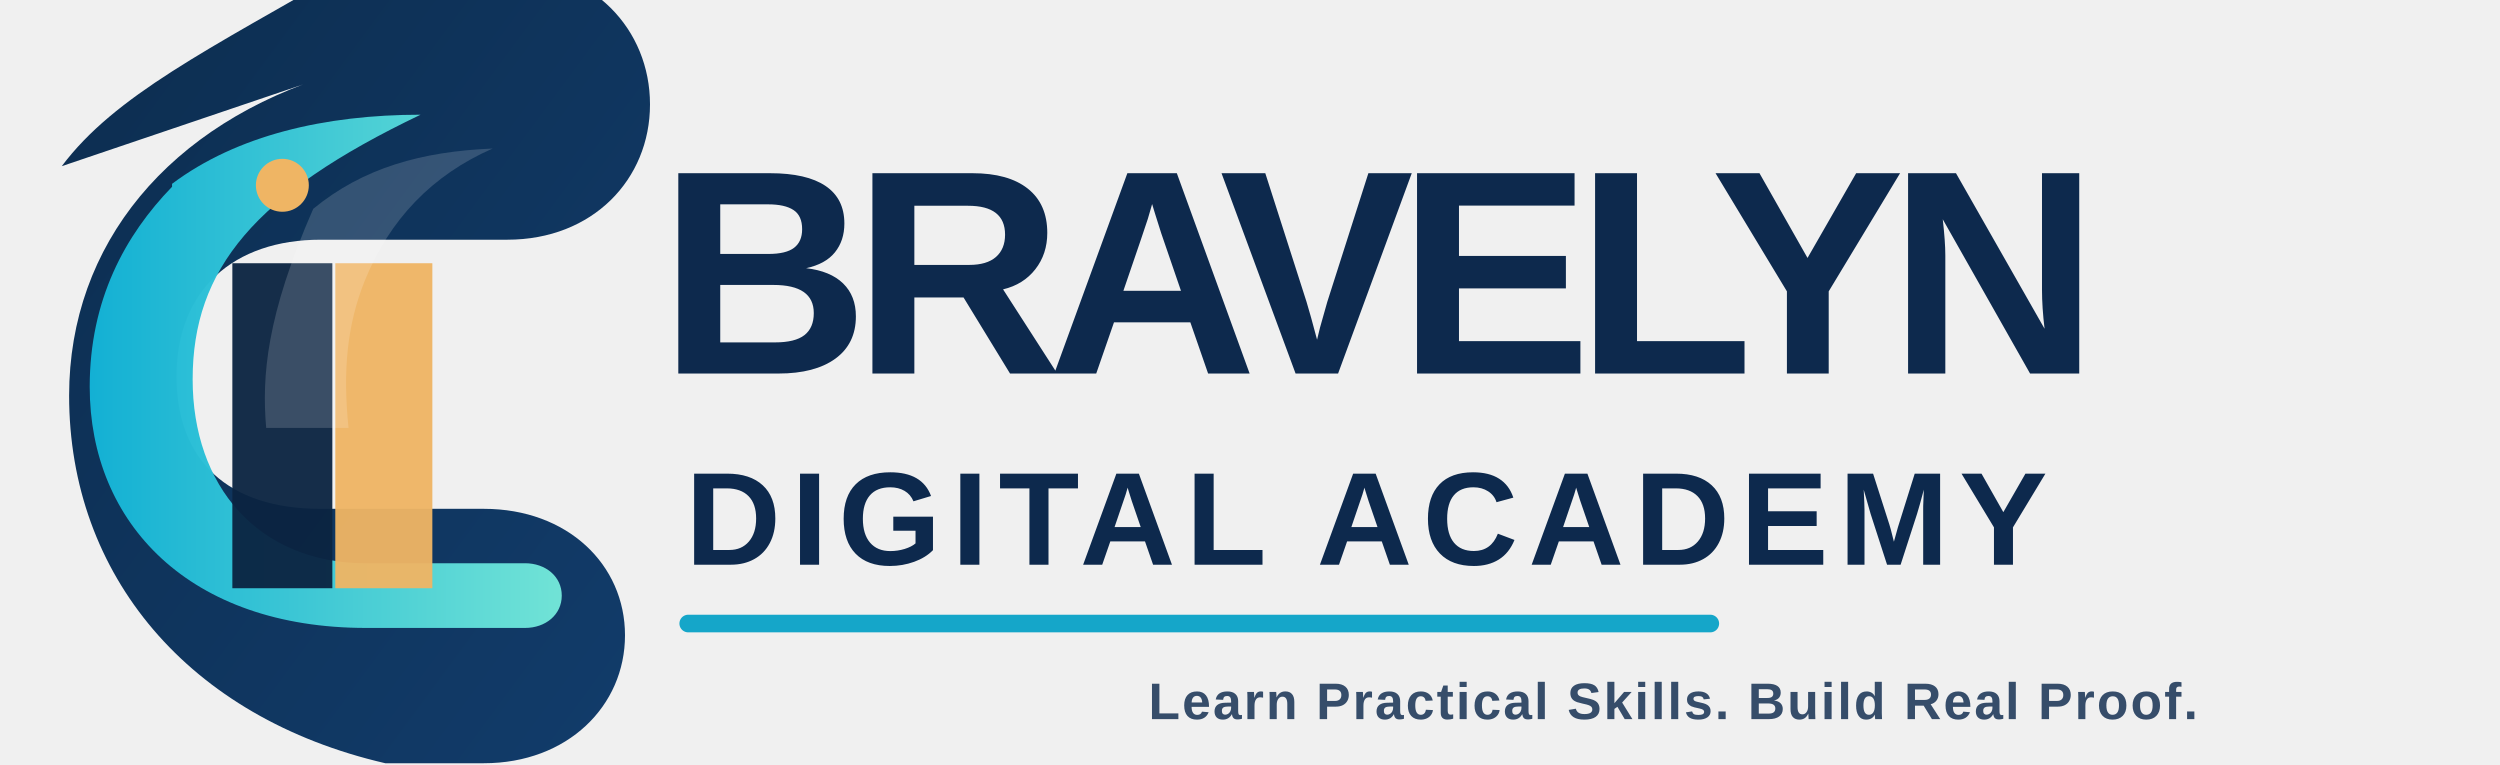
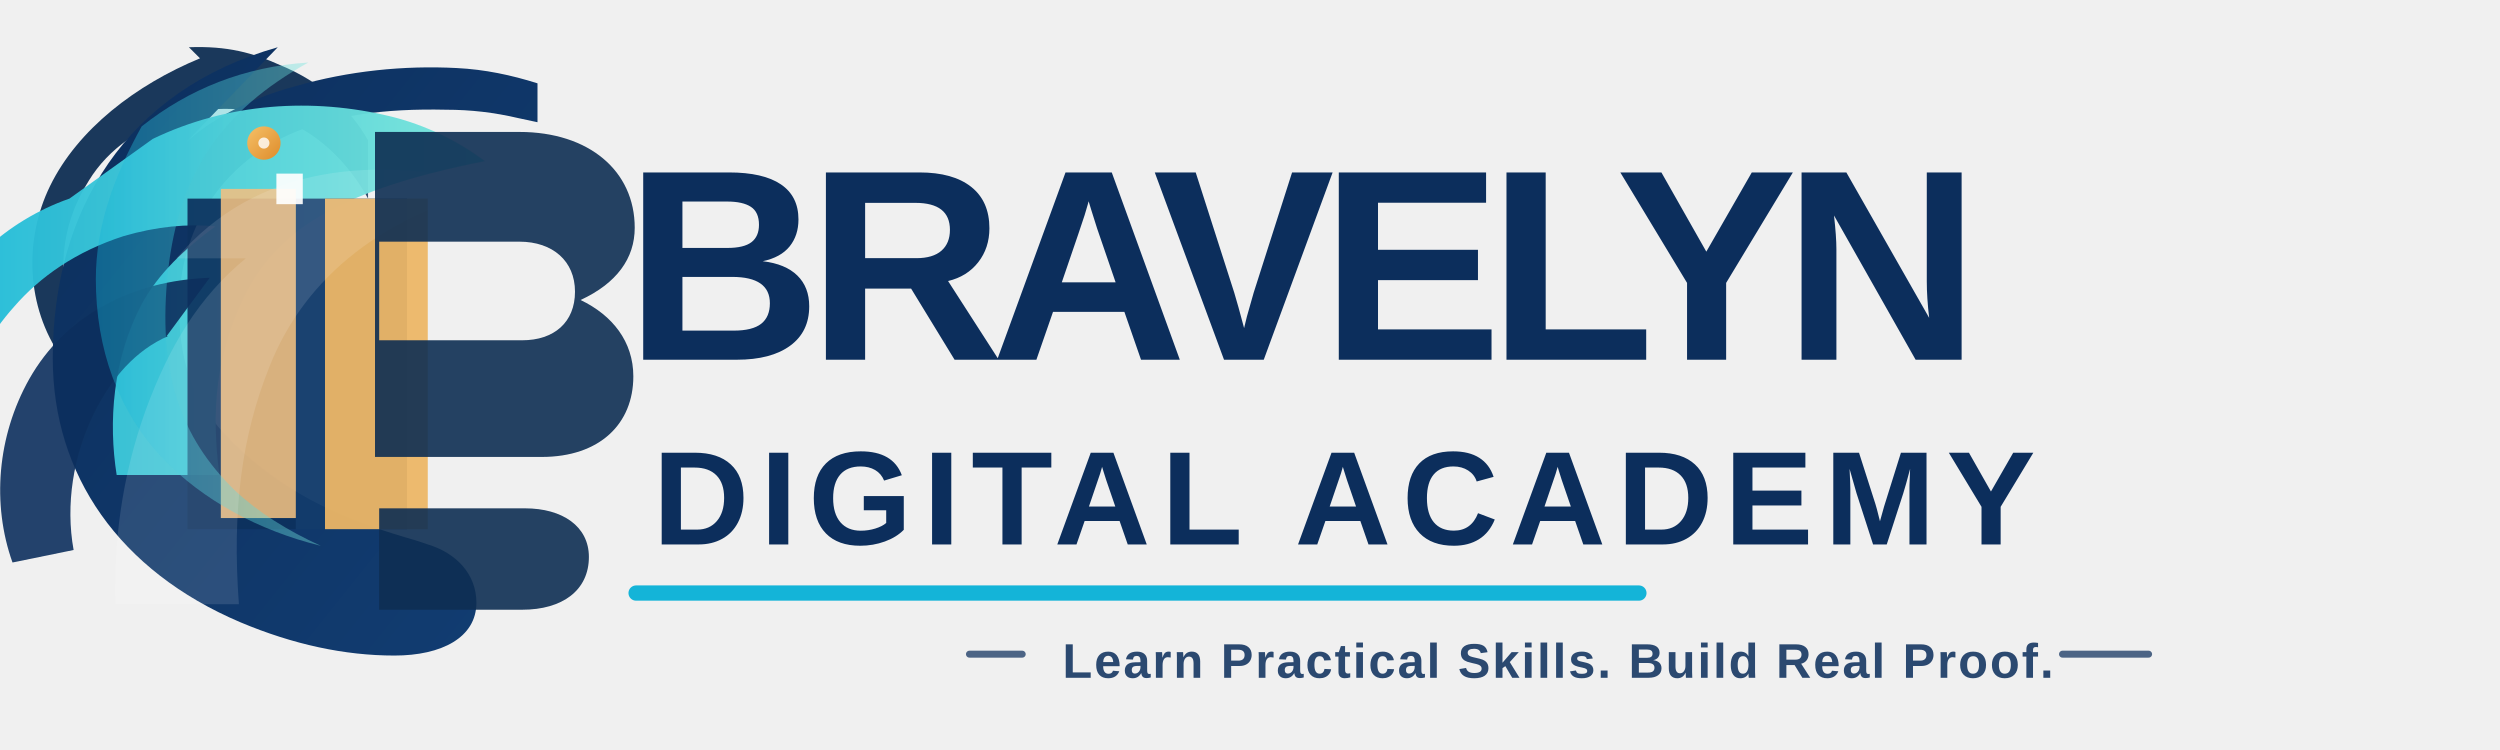
- <svg xmlns="http://www.w3.org/2000/svg" width="1700" height="520" viewBox="0 0 1700 520" role="img" aria-labelledby="title desc">
+ <svg xmlns="http://www.w3.org/2000/svg" width="1800" height="540" viewBox="0 0 1800 540" role="img" aria-labelledby="title desc">
  <defs>
-     <linearGradient id="navyGradient" x1="0%" y1="0%" x2="100%" y2="100%">
-       <stop offset="0%" stop-color="#0c2d4f" />
-       <stop offset="100%" stop-color="#123c6b" />
+     <linearGradient id="navyLeft" x1="0%" y1="0%" x2="100%" y2="100%">
+       <stop offset="0%" stop-color="#0c2f5d" />
+       <stop offset="100%" stop-color="#123d72" />
    </linearGradient>
-     <linearGradient id="tealGradient" x1="0%" y1="0%" x2="100%" y2="0%">
-       <stop offset="0%" stop-color="#13b3d6" />
-       <stop offset="100%" stop-color="#73e6d8" />
+     <linearGradient id="tealGlow" x1="0%" y1="0%" x2="100%" y2="0%">
+       <stop offset="0%" stop-color="#14b4d8" />
+       <stop offset="100%" stop-color="#7be7dc" />
+     </linearGradient>
+     <linearGradient id="goldWarm" x1="0%" y1="0%" x2="100%" y2="100%">
+       <stop offset="0%" stop-color="#f5c067" />
+       <stop offset="100%" stop-color="#de8c2b" />
    </linearGradient>
  </defs>
-   <g transform="translate(18,34)">
-     <path d="M210 16C97 50 29 132 29 235c0 122 81 219 215 250h67c57 0 96-39 96-87 0-48-39-86-96-86H200c-63 0-98-33-98-90 0-59 39-93 98-93h127c58 0 97-41 97-92 0-51-39-93-97-93H220C123 0 60 31 24 79l186-63Z" fill="url(#navyGradient)" />
-     <path d="M99 91c44-33 104-47 169-47C155 98 113 149 113 224c0 72 44 125 118 125h108c14 0 25 9 25 22s-11 22-25 22H231C111 393 43 322 43 229c0-59 24-103 56-136Z" fill="url(#tealGradient)" opacity="0.98" />
-     <path d="M140 145h68v221h-68z" fill="#0b2441" opacity="0.95" />
-     <path d="M210 145h66v221h-66z" fill="#efb564" opacity="0.95" />
-     <circle cx="174" cy="92" r="18" fill="#efb564" />
-     <path d="M195 108c34-28 74-39 122-41-41 18-70 48-87 90-12 30-15 61-11 100h-56c-3-35 0-76 32-149Z" fill="#ffffff" opacity="0.16" />
+   <g transform="translate(18,14)">
+     <path d="M126 28C80 47 38 79 18 120c-19 39-17 87 8 123 17 25 43 42 72 52 1 0 0 0 0 0-26-18-47-43-61-74-15-34-12-72 9-105 28-46 98-67 150-39 21 11 39 30 51 52v-42c-13-23-34-42-63-54-20-9-38-14-66-13Z" fill="#0d2d52" opacity="0.94" />
+     <path d="M182 20C73 51 20 137 20 244c0 84 48 153 135 190 38 16 75 24 111 24 34 0 59-13 59-38 0-21-15-36-35-42l-9-3c-42-12-81-27-118-58-38-32-52-63-52-109 0-58 31-103 79-125 31-14 69-19 113-18 18 0 35 2 52 6l14 3v-28c-19-6-38-10-58-11-38-2-78 2-116 13-38 10-72 29-94 56Z" fill="url(#navyLeft)" />
+     <path d="M92 86c54-26 115-30 172-16 24 6 47 17 67 32C230 122 184 150 160 195c-23 44-26 88-20 133h-74c-6-38-3-83 18-123 12-22 31-40 53-56-20-2-42 0-66 7-34 11-60 29-79 51-17 19-29 41-38 66-13 36-12 72 1 106l-35 14c-17-42-21-89-8-130 12-38 31-71 59-97 17-16 38-29 61-37Z" fill="url(#tealGlow)" opacity="0.96" />
+     <path d="M195 129h80v238h-80z" fill="#123b6b" opacity="0.96" />
+     <path d="M117 129h78v238h-78z" fill="#0c315d" opacity="0.92" />
+     <path d="M141 122h54v237h-54z" fill="#f0c081" opacity="0.88" />
+     <path d="M216 129h74v238h-74z" fill="#edb766" opacity="0.94" />
+     <path d="M103 228c-23 10-41 30-54 57-14 29-20 64-14 97l-44 9c-15-42-11-91 12-132 26-46 74-71 130-73l-31 42Z" fill="#0c2f5d" opacity="0.9" />
+     <path d="M84 77c34-27 74-43 120-46-63 35-93 80-101 150-8 73 9 120 48 158 17 16 38 29 62 40-45-11-85-33-114-63-32-34-48-79-48-129 0-38 13-74 33-110Z" fill="url(#tealGlow)" opacity="0.4" />
+     <path d="M109 172c58-68 144-75 233-52-82 20-140 64-166 130-20 50-27 103-22 171h-89c-1-43 4-90 22-140 17-46 38-81 72-109Z" fill="#fff" opacity="0.12" />
+     <path d="M181 111h19v22h-19z" fill="#ffffff" opacity="0.92" />
+     <circle cx="172" cy="89" r="12" fill="url(#goldWarm)" />
+     <circle cx="172" cy="89" r="4" fill="#ffffff" opacity="0.8" />
+     <path d="M372 315c42 0 66-24 66-58 0-25-15-44-38-55 26-12 39-30 39-52 0-41-33-69-83-69h-104v234h120Zm-117-36V160h101c24 0 40 14 40 36s-15 35-38 35h-103Zm0 121v-48h105c27 0 46 13 46 35 0 24-19 38-48 38h-103Z" fill="#0d2d52" opacity="0.9" />
  </g>
-   <g transform="translate(448,114)">
-     <text x="0" y="140" font-family="Segoe UI, Arial, sans-serif" font-size="198" font-weight="900" letter-spacing="-11" fill="#0d294d">BRAVELYN</text>
-     <text x="18" y="270" font-family="Segoe UI, Arial, sans-serif" font-size="90" font-weight="800" letter-spacing="7" fill="#0d294d">DIGITAL ACADEMY</text>
-     <line x1="20" y1="310" x2="715" y2="310" stroke="#15a6c9" stroke-width="12" stroke-linecap="round" />
-     <text x="333" y="375" font-family="Segoe UI, Arial, sans-serif" font-size="35" font-weight="700" letter-spacing="1.5" fill="#0d294d" opacity="0.82">Learn Practical Skills. Build Real Proof.</text>
+   <g transform="translate(450,94)">
+     <text x="0" y="165" font-family="Segoe UI, Arial, sans-serif" font-size="196" font-weight="900" letter-spacing="-10" fill="#0c2e5c">BRAVELYN</text>
+     <text x="20" y="298" font-family="Segoe UI, Arial, sans-serif" font-size="96" font-weight="800" letter-spacing="8" fill="#0c2e5c">DIGITAL ACADEMY</text>
+     <line x1="8" y1="333" x2="730" y2="333" stroke="#14b4d8" stroke-width="11" stroke-linecap="round" />
+     <text x="315" y="394" font-family="Segoe UI, Arial, sans-serif" font-size="35" font-weight="700" letter-spacing="1.5" fill="#0c2e5c" opacity="0.86">Learn Practical Skills. Build Real Proof.</text>
+     <line x1="248" y1="377" x2="286" y2="377" stroke="#0c2e5c" stroke-width="5" stroke-linecap="round" opacity="0.72" />
+     <line x1="1035" y1="377" x2="1097" y2="377" stroke="#0c2e5c" stroke-width="5" stroke-linecap="round" opacity="0.72" />
  </g>
</svg>
